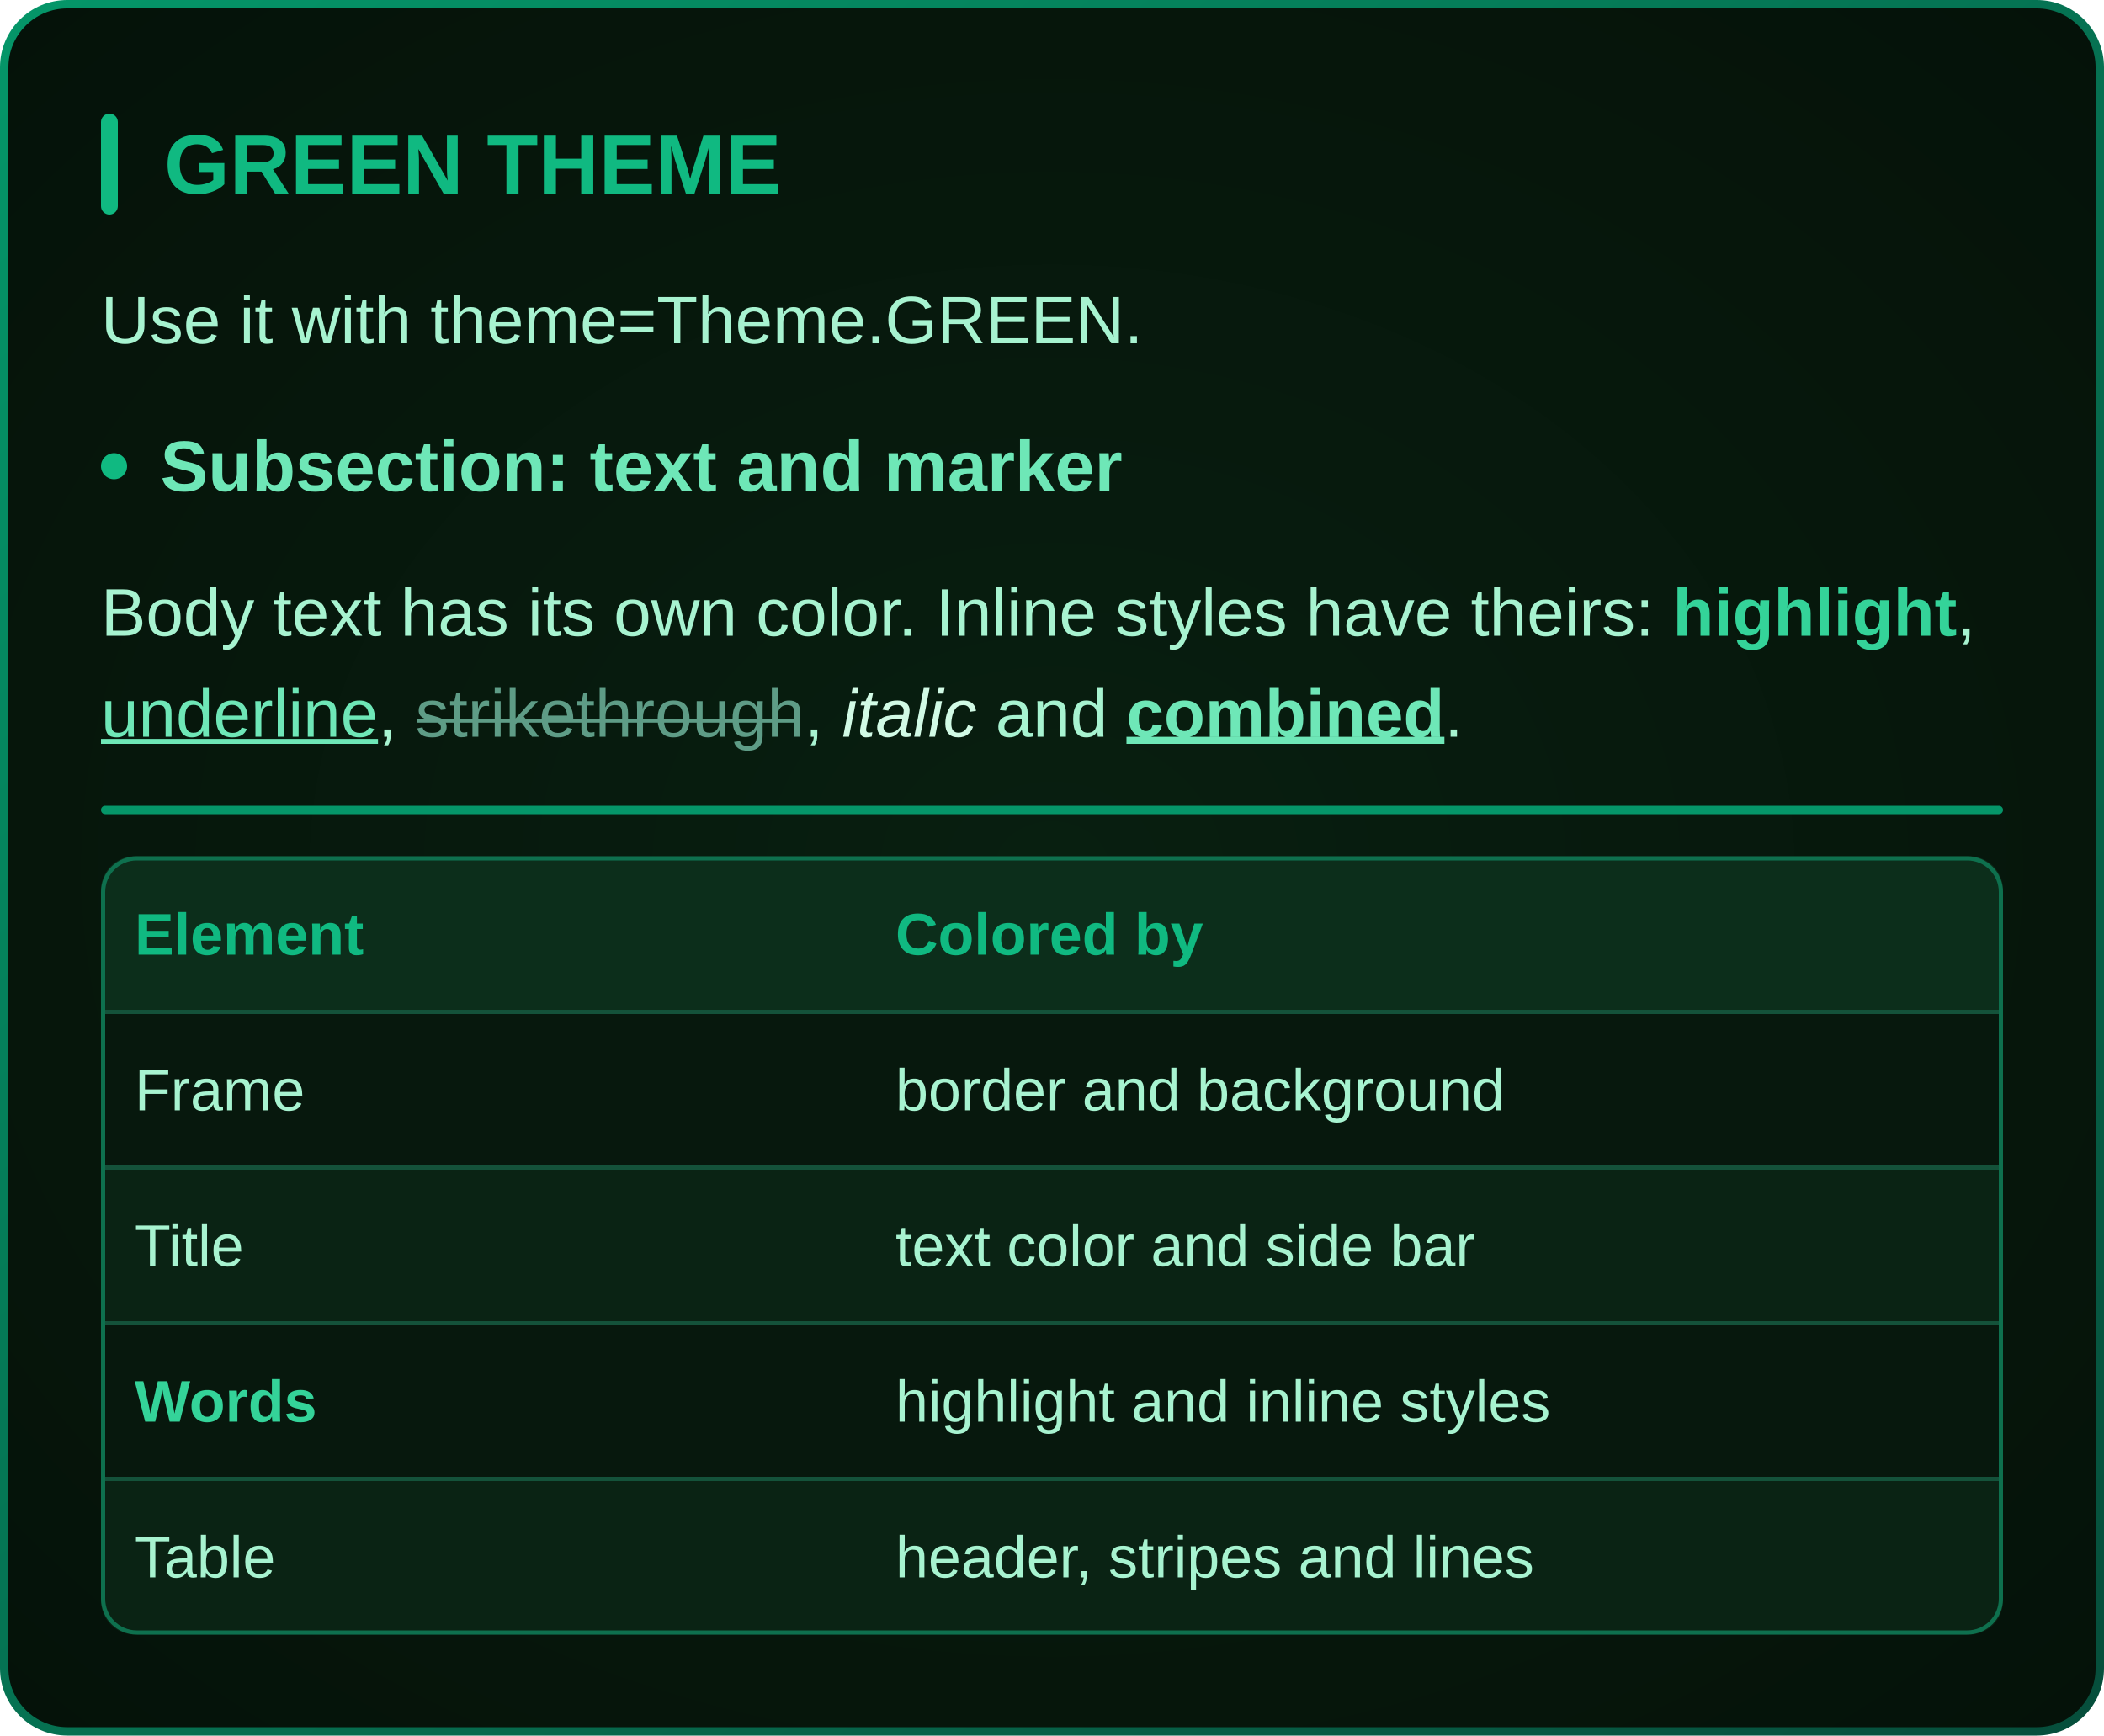
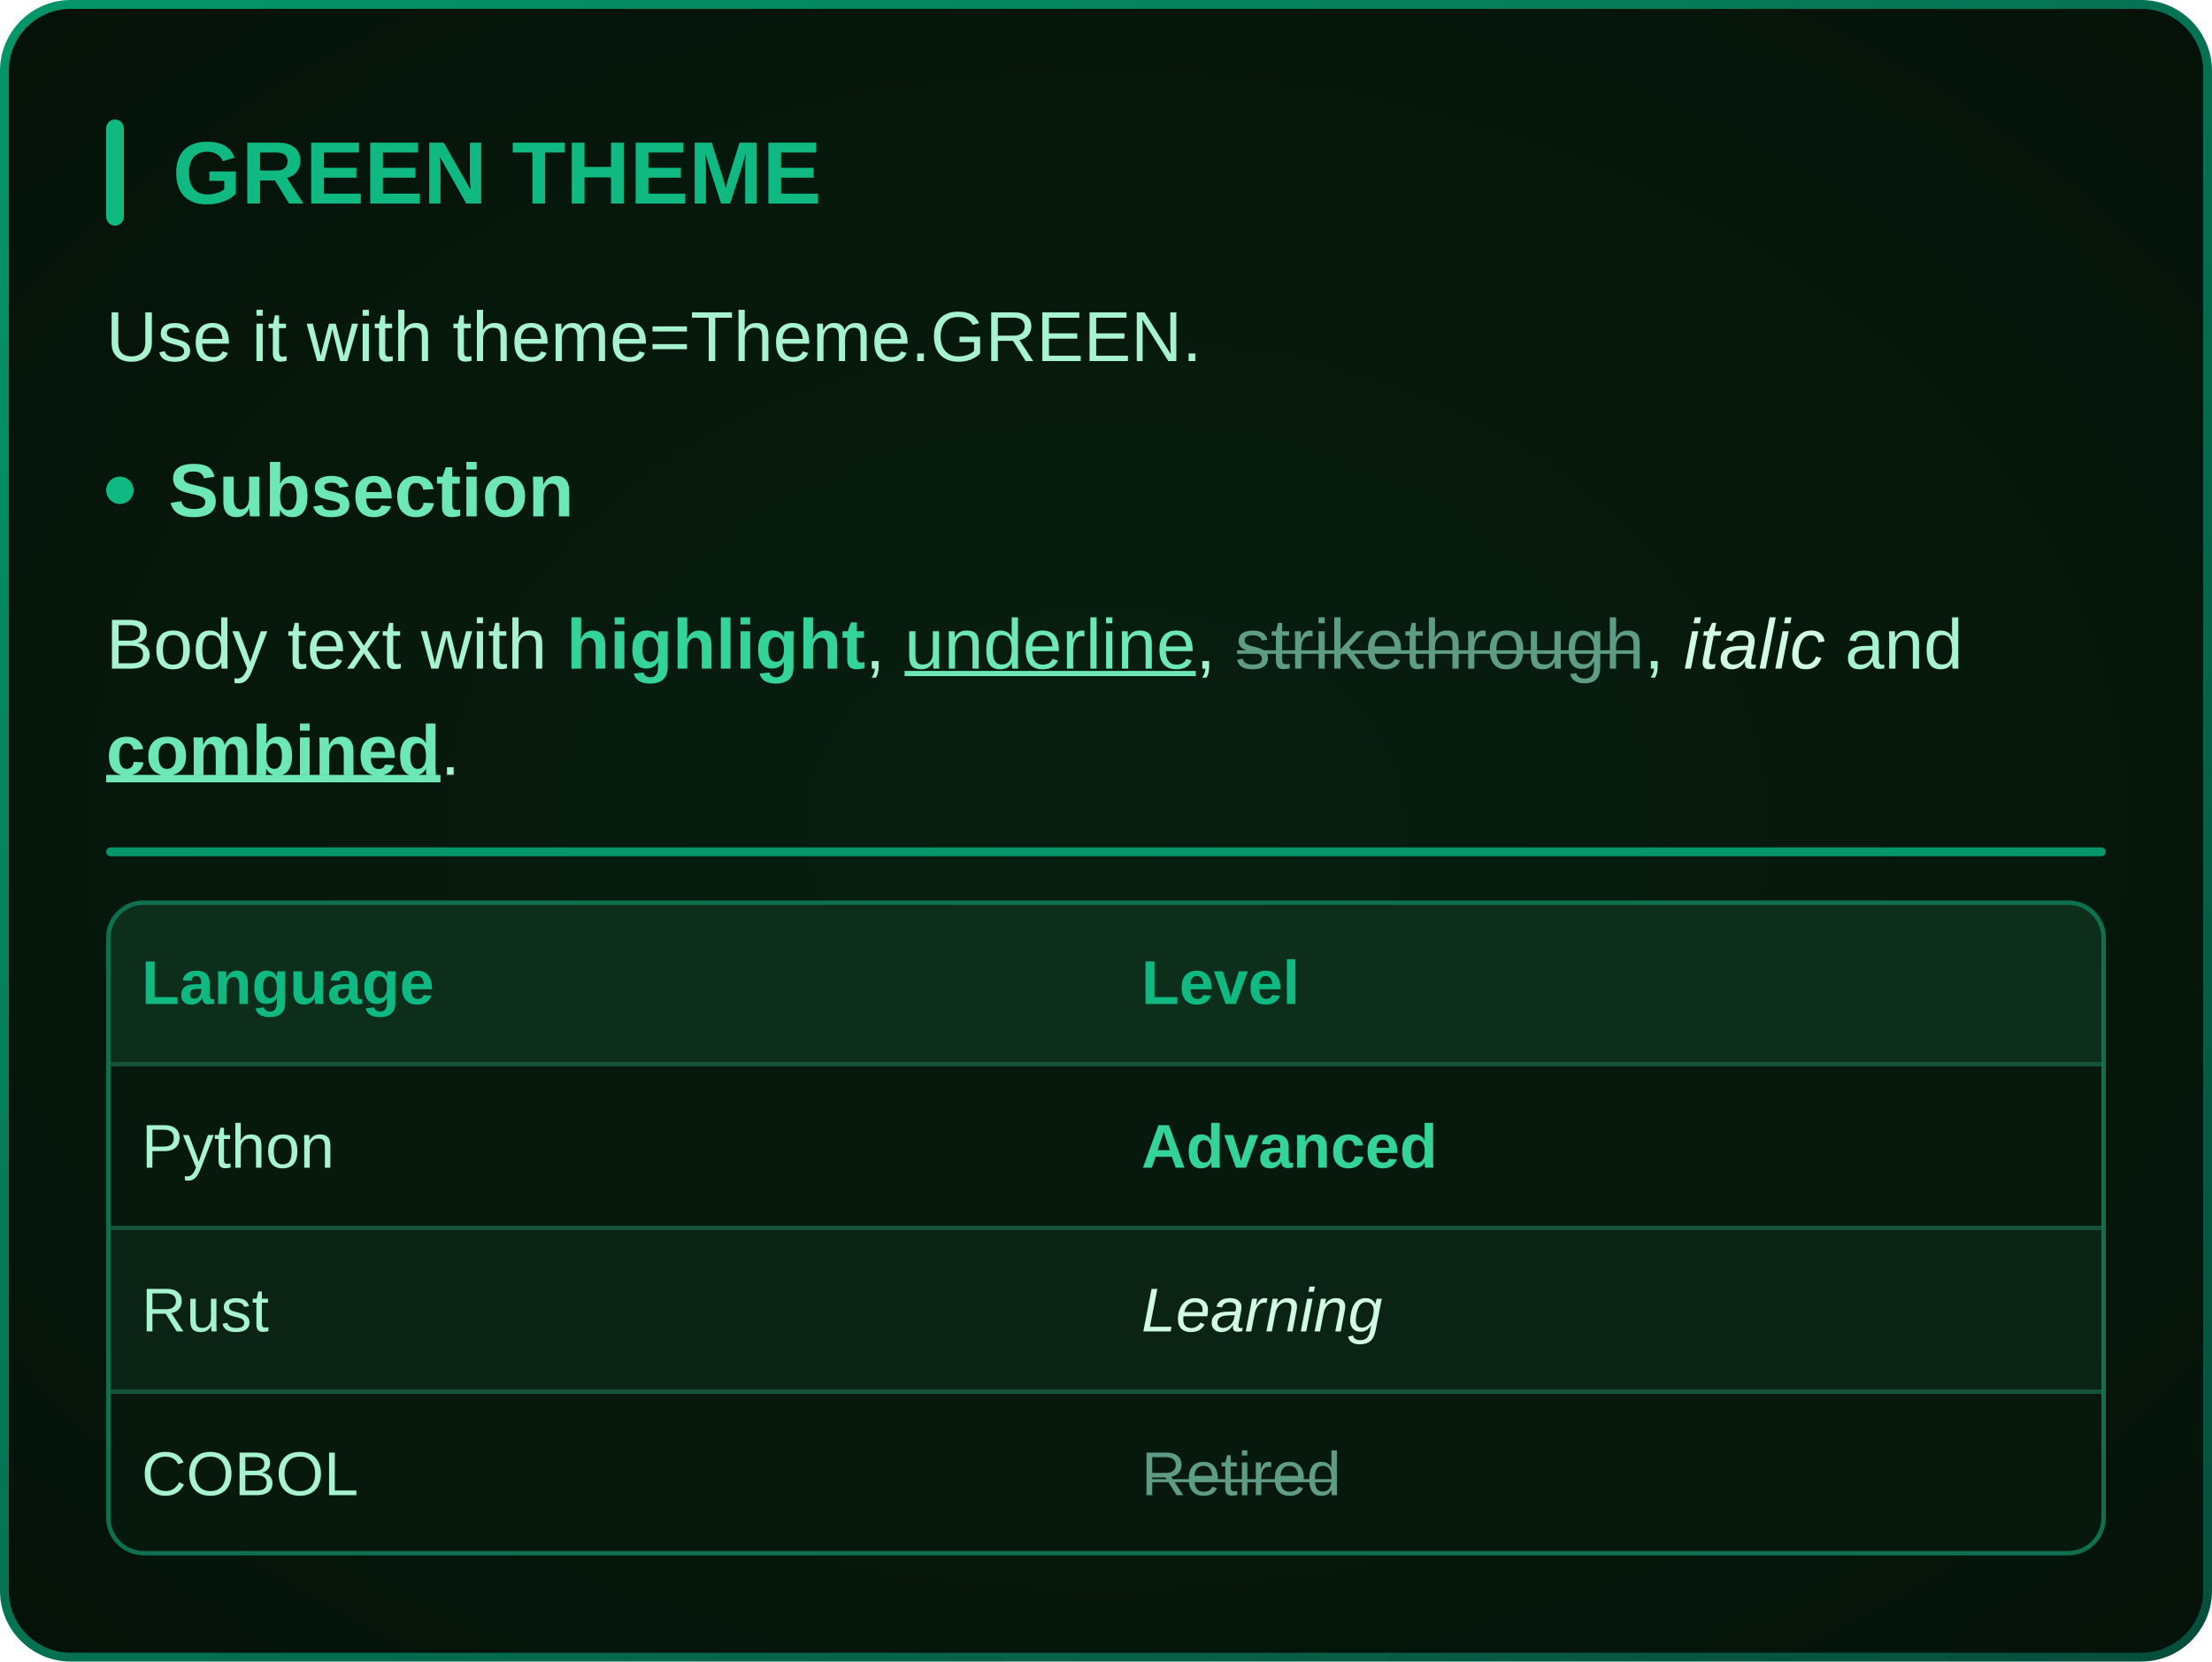
- <svg xmlns="http://www.w3.org/2000/svg" width="500" height="412.5" viewBox="0 0 500 412.5">
+ <svg xmlns="http://www.w3.org/2000/svg" width="500" height="375.5" viewBox="0 0 500 375.5">
  <style>
@keyframes dropin-b06b67fe {
0% { opacity: 0; transform: translate(0px, -40px) rotate(0deg) scale(1, 1); } 100% { opacity: 1; transform: translate(0px, 0px) rotate(0deg) scale(1, 1); }
}
.dropin-b06b67fe {
  animation: dropin-b06b67fe 0.8s cubic-bezier(0.22, 1, 0.36, 1) 0s 1 both;
  transform-box: fill-box;
  transform-origin: center;
}
@media (prefers-reduced-motion: reduce) {
  .dropin-b06b67fe { animation: none; }
}
</style>
  <g transform="translate(0 0)">
    <g class="dropin-b06b67fe">
      <defs>
        <radialGradient id="background" cx="0.5" cy="0.5" r="0.7">
          <stop offset="0" stop-color="#081F10" />
          <stop offset="1" stop-color="#051209" />
        </radialGradient>
        <linearGradient id="border" x1="0" y1="0" x2="1" y2="1">
          <stop offset="0" stop-color="#059669" />
          <stop offset="1" stop-color="#064E3B" />
        </linearGradient>
      </defs>
-       <rect x="1" y="1" width="498" height="410.5" rx="15" fill="url(#background)" stroke="none" stroke-width="2" />
-       <rect x="1" y="1" width="498" height="410.5" rx="15" fill="none" stroke="url(#border)" stroke-width="2" />
+       <rect x="1" y="1" width="498" height="373.5" rx="15" fill="url(#background)" stroke="none" stroke-width="2" />
+       <rect x="1" y="1" width="498" height="373.5" rx="15" fill="none" stroke="url(#border)" stroke-width="2" />
      <g font-family="Arial, Helvetica, sans-serif">
        <rect x="24.0" y="27.0" width="4" height="24.0" rx="2" fill="#10B981" />
        <text x="39.0" y="46.0" font-size="20" fill="#10B981" font-weight="700">GREEN THEME</text>
        <text x="24.0" y="81.6" font-size="16" fill="#A7F3D0">Use it with theme=Theme.GREEN.</text>
        <circle cx="27.1" cy="110.8" r="3.1" fill="#10B981" />
-         <text x="38.1" y="116.7" font-size="17" fill="#6EE7B7" font-weight="700">Subsection: text and marker</text>
-         <text x="24.0" y="151.1" font-size="16" fill="#A7F3D0">Body text has its own color. Inline styles have theirs: <tspan fill="#34D399" font-weight="700">highlight</tspan>,</text>
+         <text x="38.1" y="116.7" font-size="17" fill="#6EE7B7" font-weight="700">Subsection</text>
+         <text x="24.0" y="151.1" font-size="16" fill="#A7F3D0">Body text with <tspan fill="#34D399" font-weight="700">highlight</tspan>, <tspan fill="#6EE7B7" text-decoration="underline">underline</tspan>, <tspan fill="#5E9C86" text-decoration="line-through">strikethrough</tspan>, <tspan fill="#D1FAE5" font-style="italic">italic</tspan> and</text>
        <text x="24.0" y="175.1" font-size="16" fill="#A7F3D0">
-           <tspan fill="#6EE7B7" text-decoration="underline">underline</tspan>, <tspan fill="#5E9C86" text-decoration="line-through">strikethrough</tspan>, <tspan fill="#D1FAE5" font-style="italic">italic</tspan> and <tspan fill="#6EE7B7" font-weight="700" text-decoration="underline">combined</tspan>.</text>
+           <tspan fill="#6EE7B7" font-weight="700" text-decoration="underline">combined</tspan>.</text>
        <rect x="24.0" y="191.5" width="452.0" height="2" rx="1" fill="#059669" />
        <clipPath id="table-clip-24-204">
-           <rect x="24.0" y="203.5" width="452.0" height="185.0" rx="8" />
+           <rect x="24.0" y="203.5" width="452.0" height="148.0" rx="8" />
        </clipPath>
        <g clip-path="url(#table-clip-24-204)">
-           <rect x="24.0" y="203.5" width="452.0" height="185.0" fill="#07180D" />
+           <rect x="24.0" y="203.5" width="452.0" height="148.0" fill="#07180D" />
          <rect x="24.0" y="203.5" width="452.0" height="37.0" fill="#0C2E1B" />
          <rect x="24.0" y="277.5" width="452.0" height="37.0" fill="#0A2314" />
-           <rect x="24.0" y="351.5" width="452.0" height="37.0" fill="#0A2314" />
        </g>
        <line x1="24.0" y1="240.5" x2="476.0" y2="240.5" stroke="#14523A" stroke-width="1" />
        <line x1="24.0" y1="277.5" x2="476.0" y2="277.5" stroke="#14523A" stroke-width="1" />
        <line x1="24.0" y1="314.5" x2="476.0" y2="314.5" stroke="#14523A" stroke-width="1" />
-         <line x1="24.0" y1="351.5" x2="476.0" y2="351.5" stroke="#14523A" stroke-width="1" />
-         <text x="32.0" y="226.9" font-size="14" fill="#10B981" font-weight="700">Element</text>
-         <text x="212.8" y="226.9" font-size="14" fill="#10B981" font-weight="700">Colored by</text>
-         <text x="32.0" y="263.9" font-size="14" fill="#A7F3D0">Frame</text>
-         <text x="212.8" y="263.9" font-size="14" fill="#A7F3D0">border and background</text>
-         <text x="32.0" y="300.9" font-size="14" fill="#A7F3D0">Title</text>
-         <text x="212.8" y="300.9" font-size="14" fill="#A7F3D0">text color and side bar</text>
-         <text x="32.0" y="337.9" font-size="14" fill="#A7F3D0">
-           <tspan fill="#34D399" font-weight="700">Words</tspan>
+         <text x="32.0" y="226.9" font-size="14" fill="#10B981" font-weight="700">Language</text>
+         <text x="258.0" y="226.9" font-size="14" fill="#10B981" font-weight="700">Level</text>
+         <text x="32.0" y="263.9" font-size="14" fill="#A7F3D0">Python</text>
+         <text x="258.0" y="263.9" font-size="14" fill="#A7F3D0">
+           <tspan fill="#34D399" font-weight="700">Advanced</tspan>
        </text>
-         <text x="212.8" y="337.9" font-size="14" fill="#A7F3D0">highlight and inline styles</text>
-         <text x="32.0" y="374.9" font-size="14" fill="#A7F3D0">Table</text>
-         <text x="212.8" y="374.9" font-size="14" fill="#A7F3D0">header, stripes and lines</text>
-         <rect x="24.5" y="204.0" width="451.0" height="184.0" rx="8" fill="none" stroke="#0E704E" stroke-width="1" />
+         <text x="32.0" y="300.9" font-size="14" fill="#A7F3D0">Rust</text>
+         <text x="258.0" y="300.9" font-size="14" fill="#A7F3D0">
+           <tspan fill="#D1FAE5" font-style="italic">Learning</tspan>
+         </text>
+         <text x="32.0" y="337.9" font-size="14" fill="#A7F3D0">COBOL</text>
+         <text x="258.0" y="337.9" font-size="14" fill="#A7F3D0">
+           <tspan fill="#5E9C86" text-decoration="line-through">Retired</tspan>
+         </text>
+         <rect x="24.5" y="204.0" width="451.0" height="147.0" rx="8" fill="none" stroke="#0E704E" stroke-width="1" />
      </g>
    </g>
  </g>
</svg>
